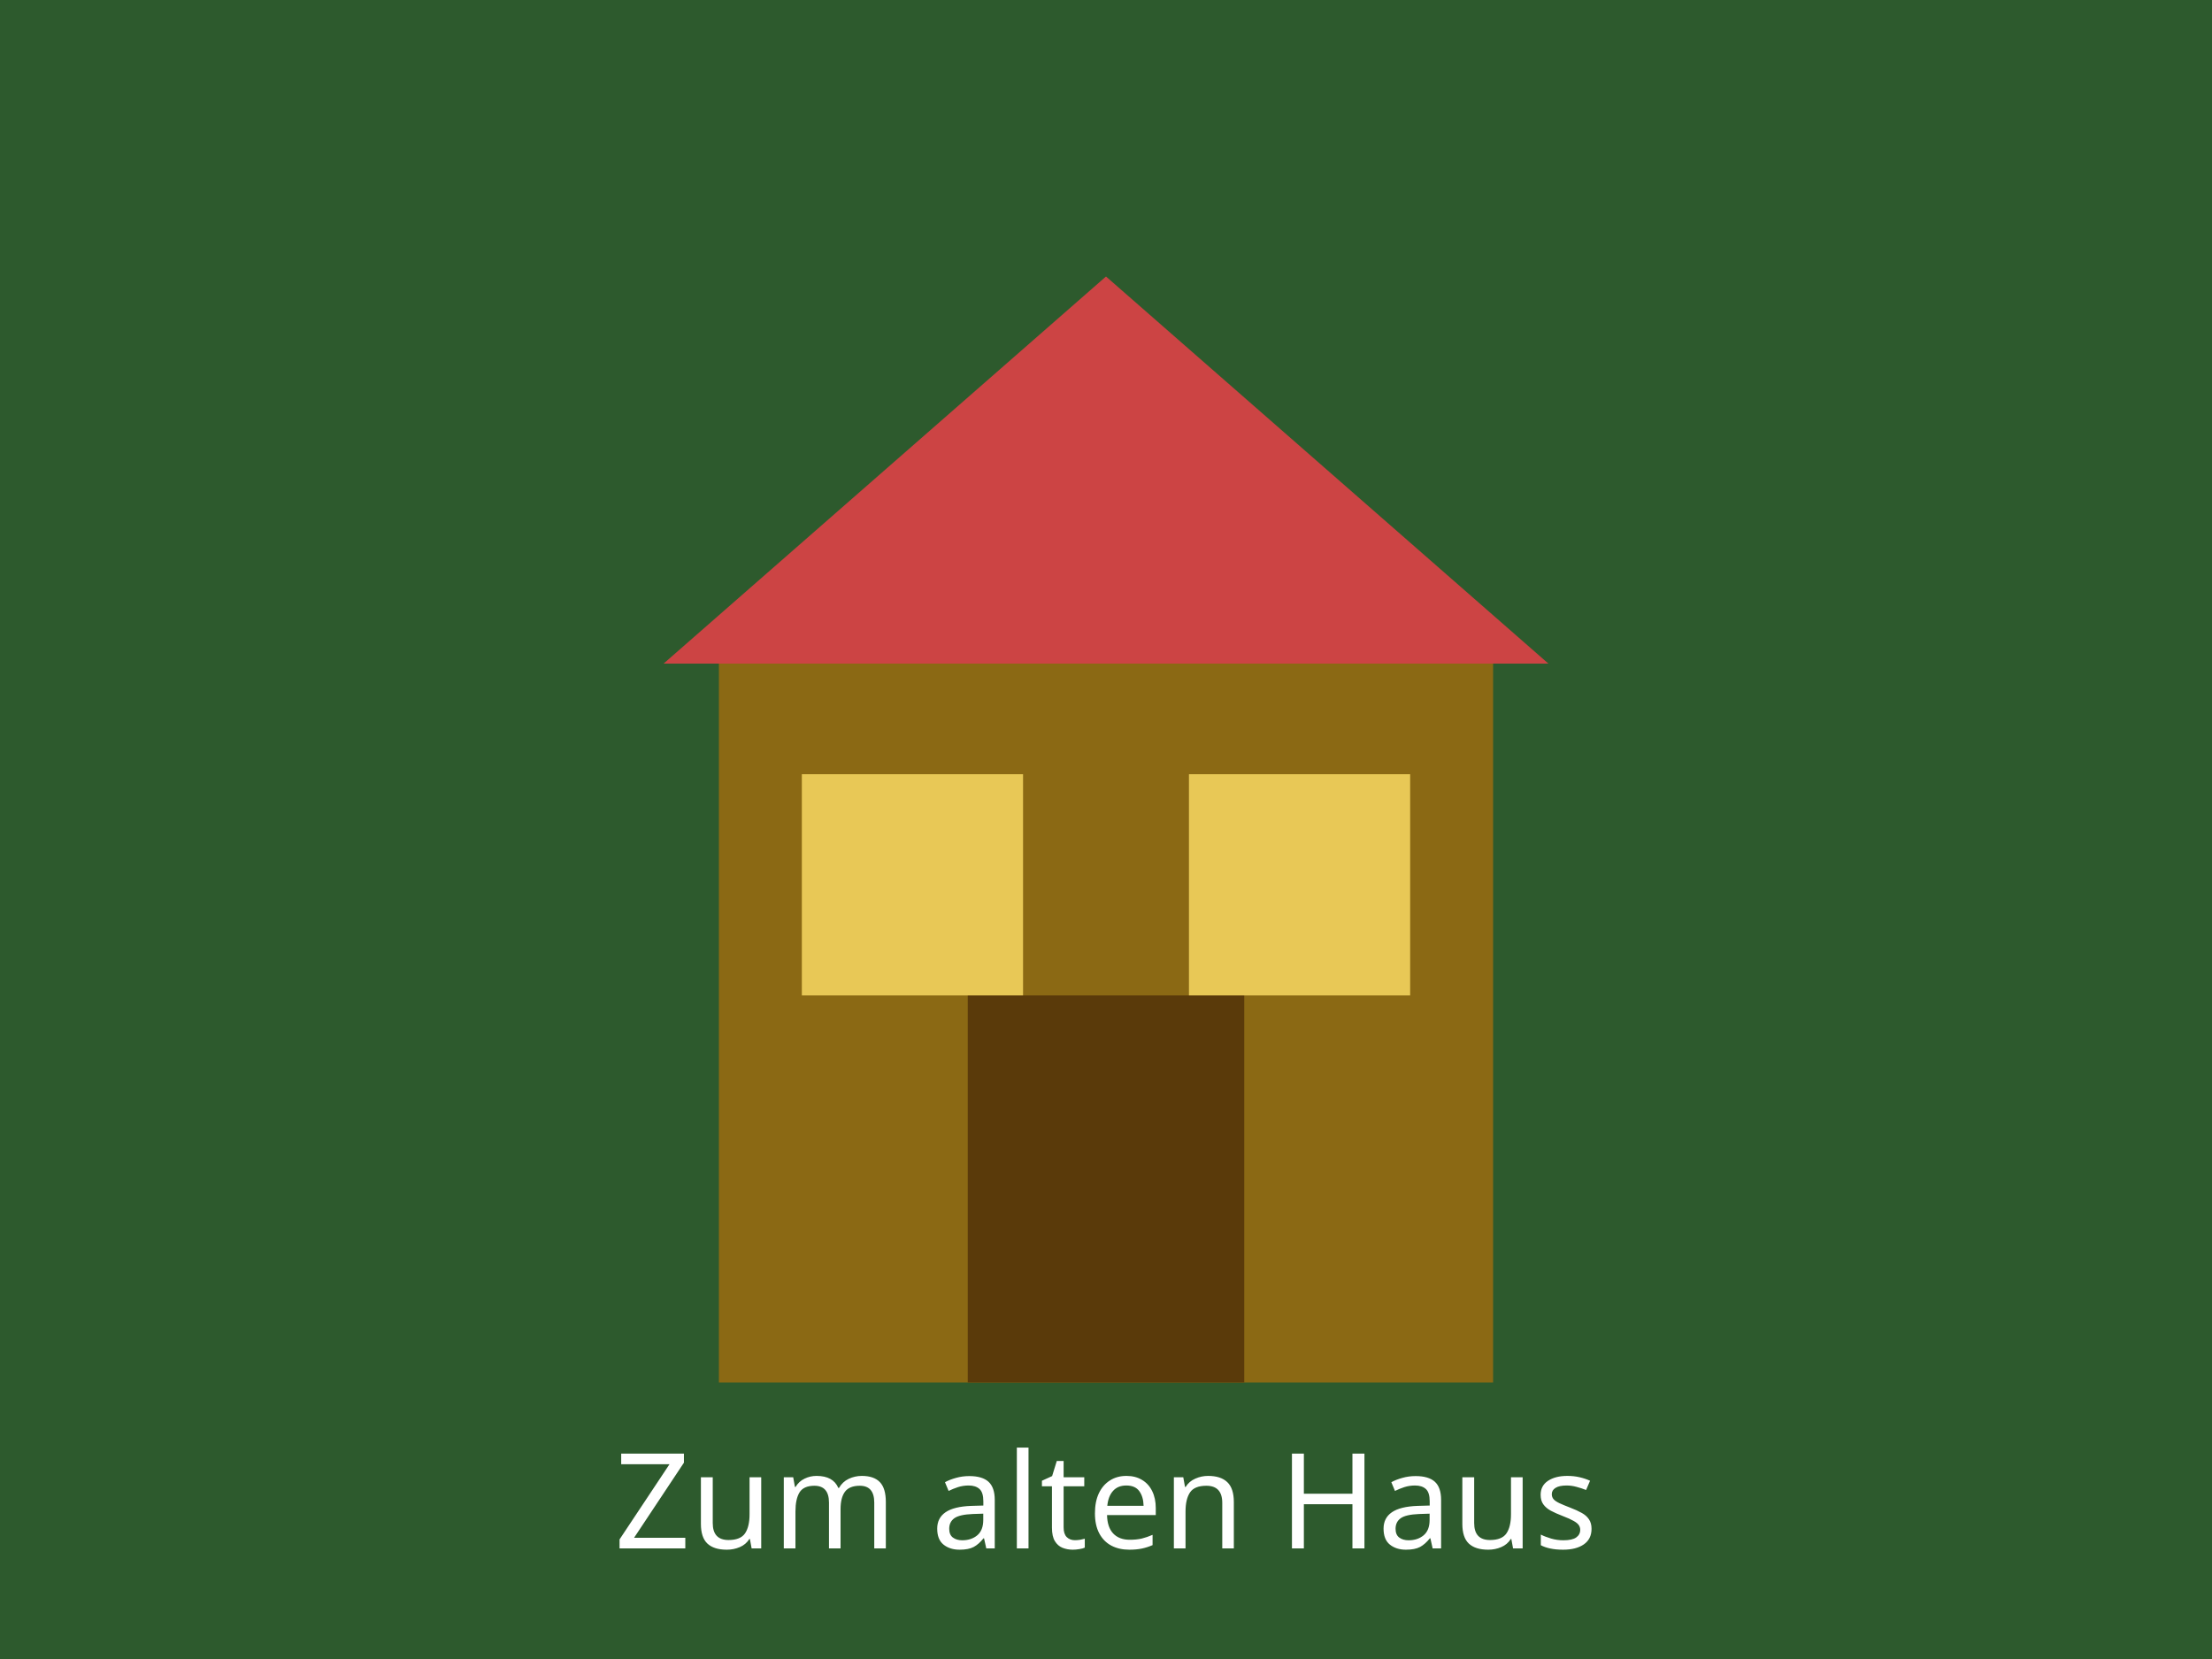
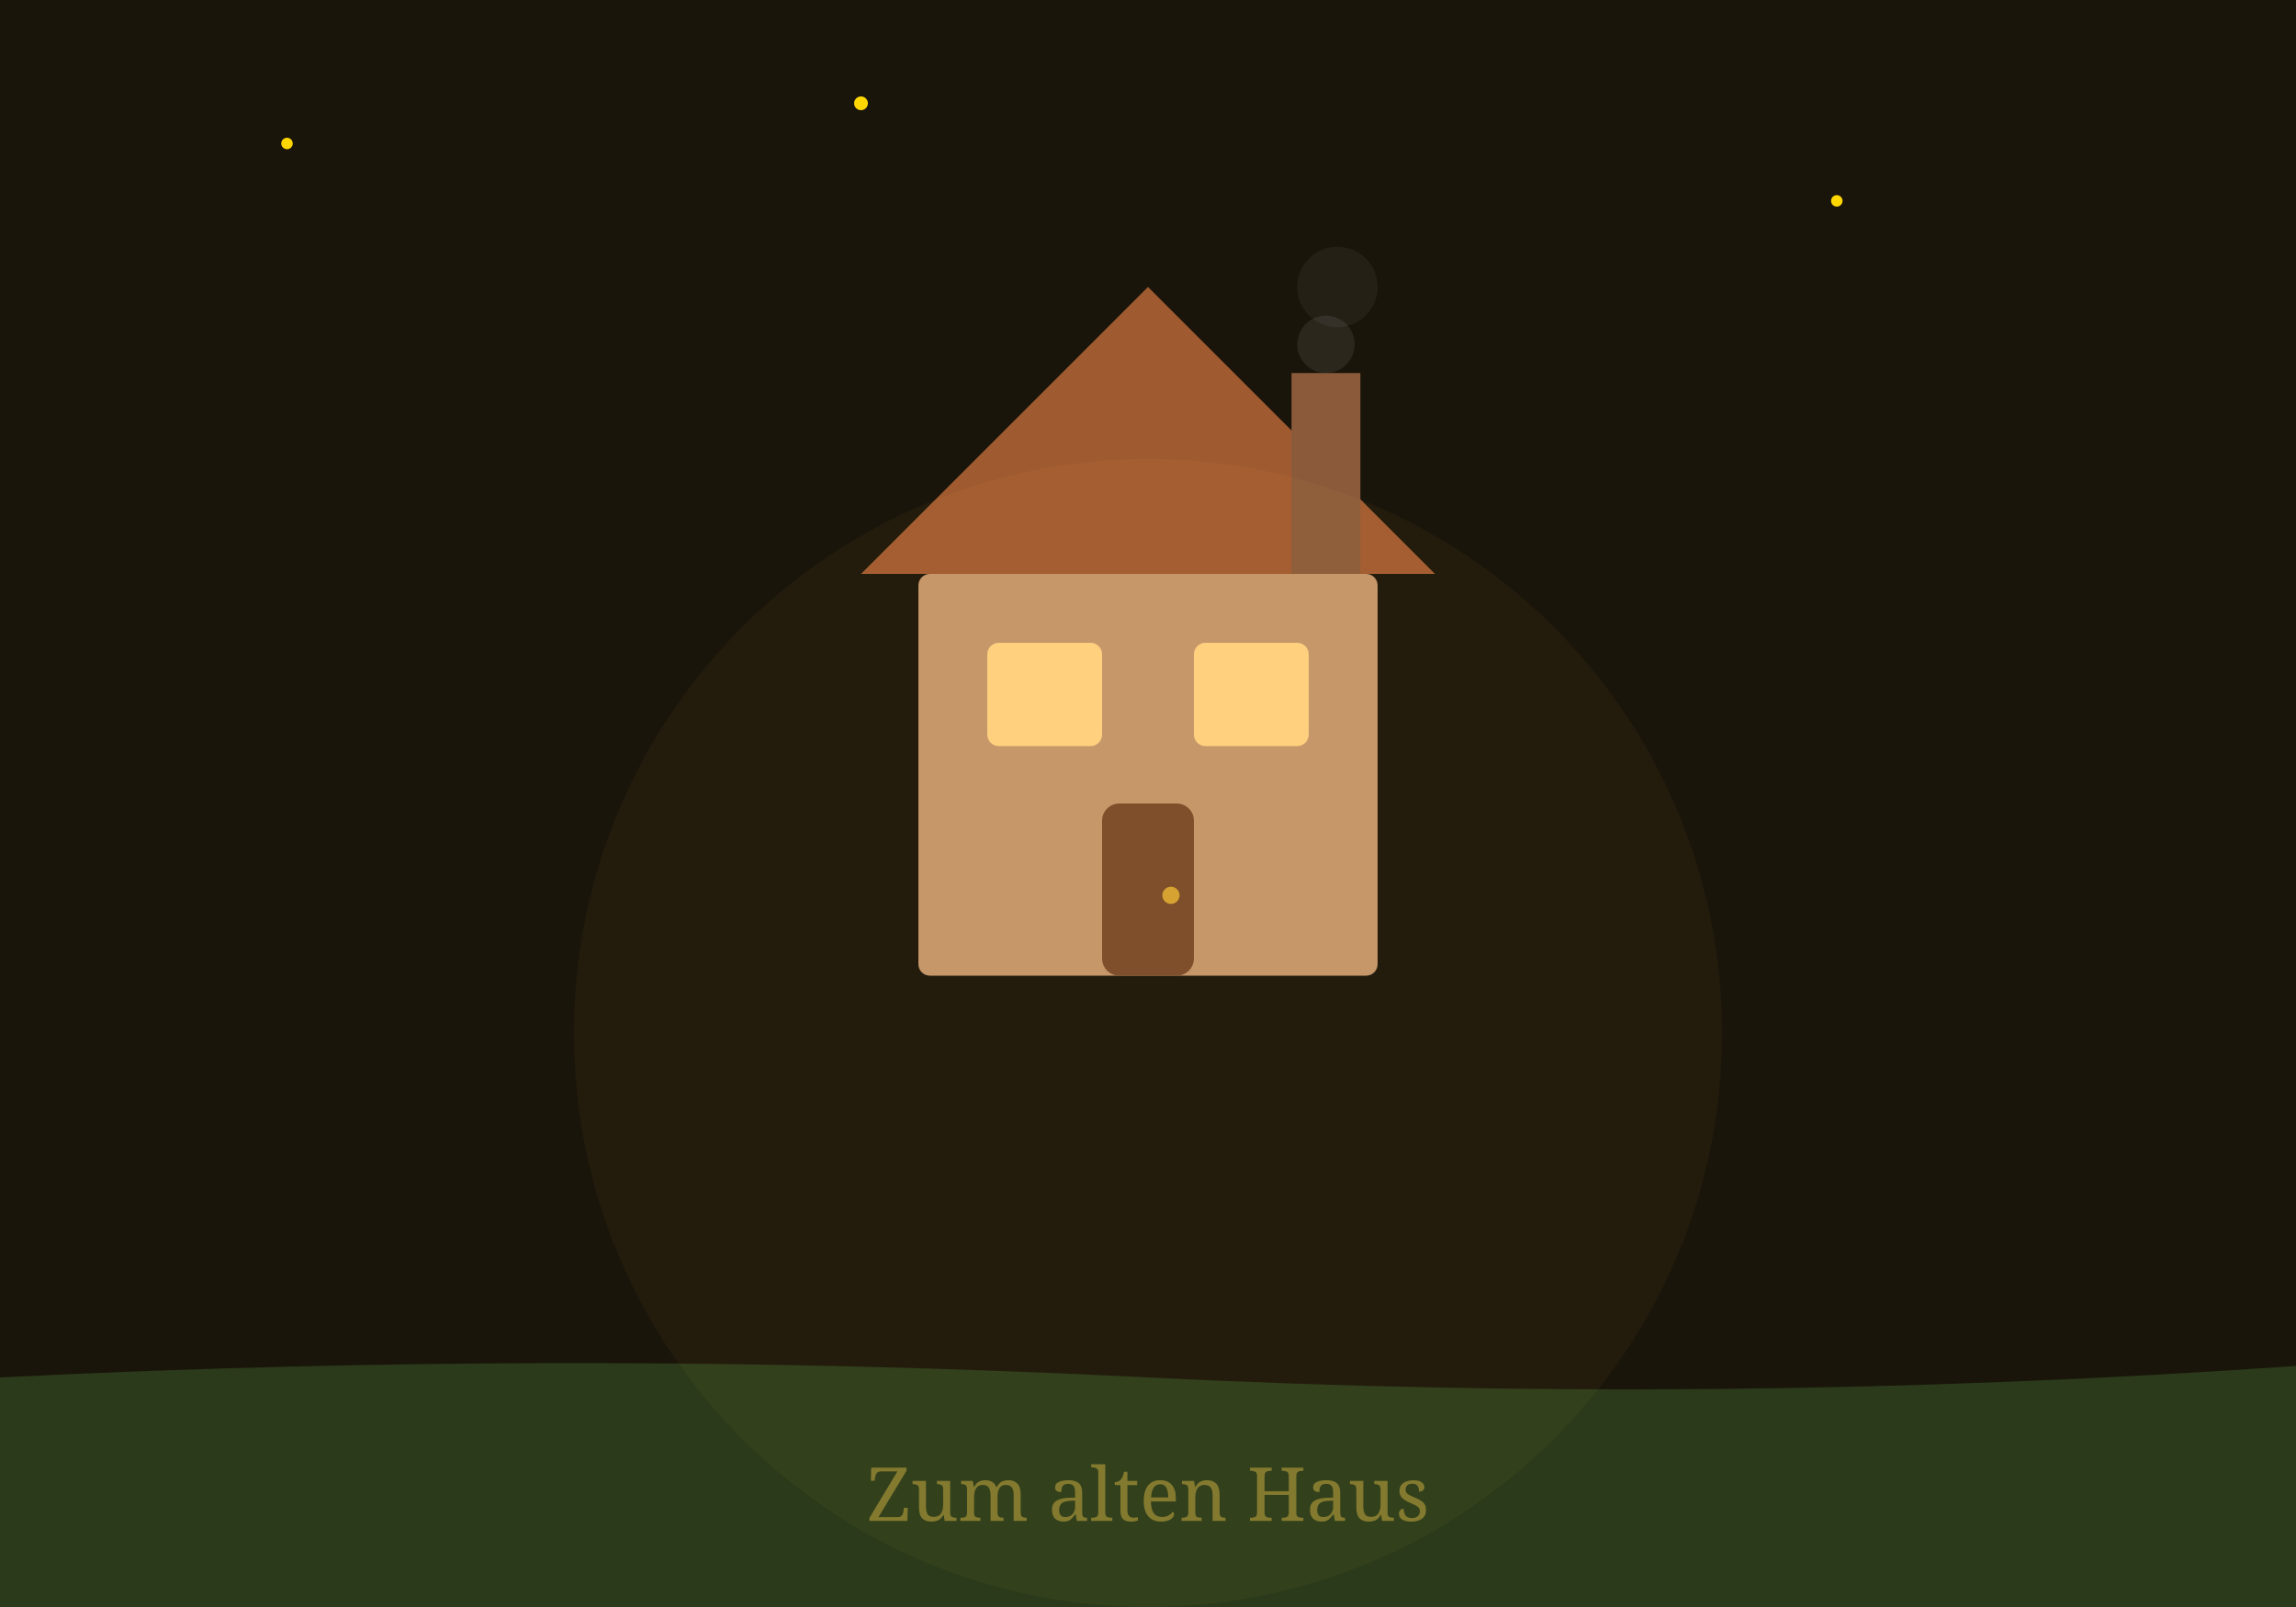
- <svg xmlns="http://www.w3.org/2000/svg" viewBox="0 0 400 300">
-   <rect width="400" height="300" fill="#2d5a2d" />
-   <rect x="130" y="120" width="140" height="130" fill="#8B6914" />
-   <polygon points="120,120 200,50 280,120" fill="#cc4444" />
-   <rect x="175" y="180" width="50" height="70" fill="#5a3a0a" />
-   <rect x="145" y="140" width="40" height="40" fill="#ffe066" opacity="0.8" />
-   <rect x="215" y="140" width="40" height="40" fill="#ffe066" opacity="0.8" />
-   <text x="200" y="280" text-anchor="middle" fill="white" font-size="24" font-family="sans-serif">Zum alten Haus</text>
+ <svg xmlns="http://www.w3.org/2000/svg" viewBox="0 0 400 280">
+   <defs>
+     <style>
+     .wg{animation:wgl 3s ease-in-out infinite}@keyframes wgl{0%,100%{fill:#ffd080}50%{fill:#ffe8b0}}
+     .sm{animation:sr 5s ease-out infinite}@keyframes sr{0%{transform:translate(0,0) scale(1);opacity:.12}100%{transform:translate(-8px,-30px) scale(1.8);opacity:0}}
+     .st{animation:tw 2s ease-in-out infinite}@keyframes tw{0%,100%{opacity:.3}50%{opacity:.8}}
+   </style>
+   </defs>
+   <rect width="400" height="280" fill="#1a150a" />
+   <circle cx="50" cy="25" r="1" fill="#ffd700" class="st" />
+   <circle cx="150" cy="18" r="1.2" fill="#ffd700" class="st" style="animation-delay:1s" />
+   <circle cx="320" cy="35" r="1" fill="#ffd700" class="st" />
+   <g transform="translate(200,100)">
+     <polygon points="-50,0 0,-50 50,0" fill="#a05a30" />
+     <rect x="-40" y="0" width="80" height="70" fill="#c4956a" rx="2" />
+     <rect x="-28" y="12" width="20" height="18" rx="2" fill="#ffd080" class="wg" />
+     <rect x="8" y="12" width="20" height="18" rx="2" fill="#ffd080" class="wg" style="animation-delay:1s" />
+     <rect x="-8" y="40" width="16" height="30" rx="3" fill="#7a4a2a" />
+     <circle cx="4" cy="56" r="1.5" fill="#d4a030" />
+     <rect x="25" y="-35" width="12" height="35" fill="#8a5a3a" />
+     <circle cx="31" cy="-40" r="5" fill="#aaa" opacity=".12" class="sm" />
+     <circle cx="33" cy="-50" r="7" fill="#aaa" opacity=".08" class="sm" style="animation-delay:1s" />
+   </g>
+   <path d="M0,240 Q100,235 200,240 Q300,245 400,238 L400,280 L0,280Z" fill="#2a3a1a" />
+   <circle cx="200" cy="180" r="100" fill="rgba(255,200,80,0.04)" />
+   <text x="200" y="265" text-anchor="middle" fill="rgba(252,211,77,0.4)" font-size="13" font-family="Georgia,serif">Zum alten Haus</text>
</svg>
